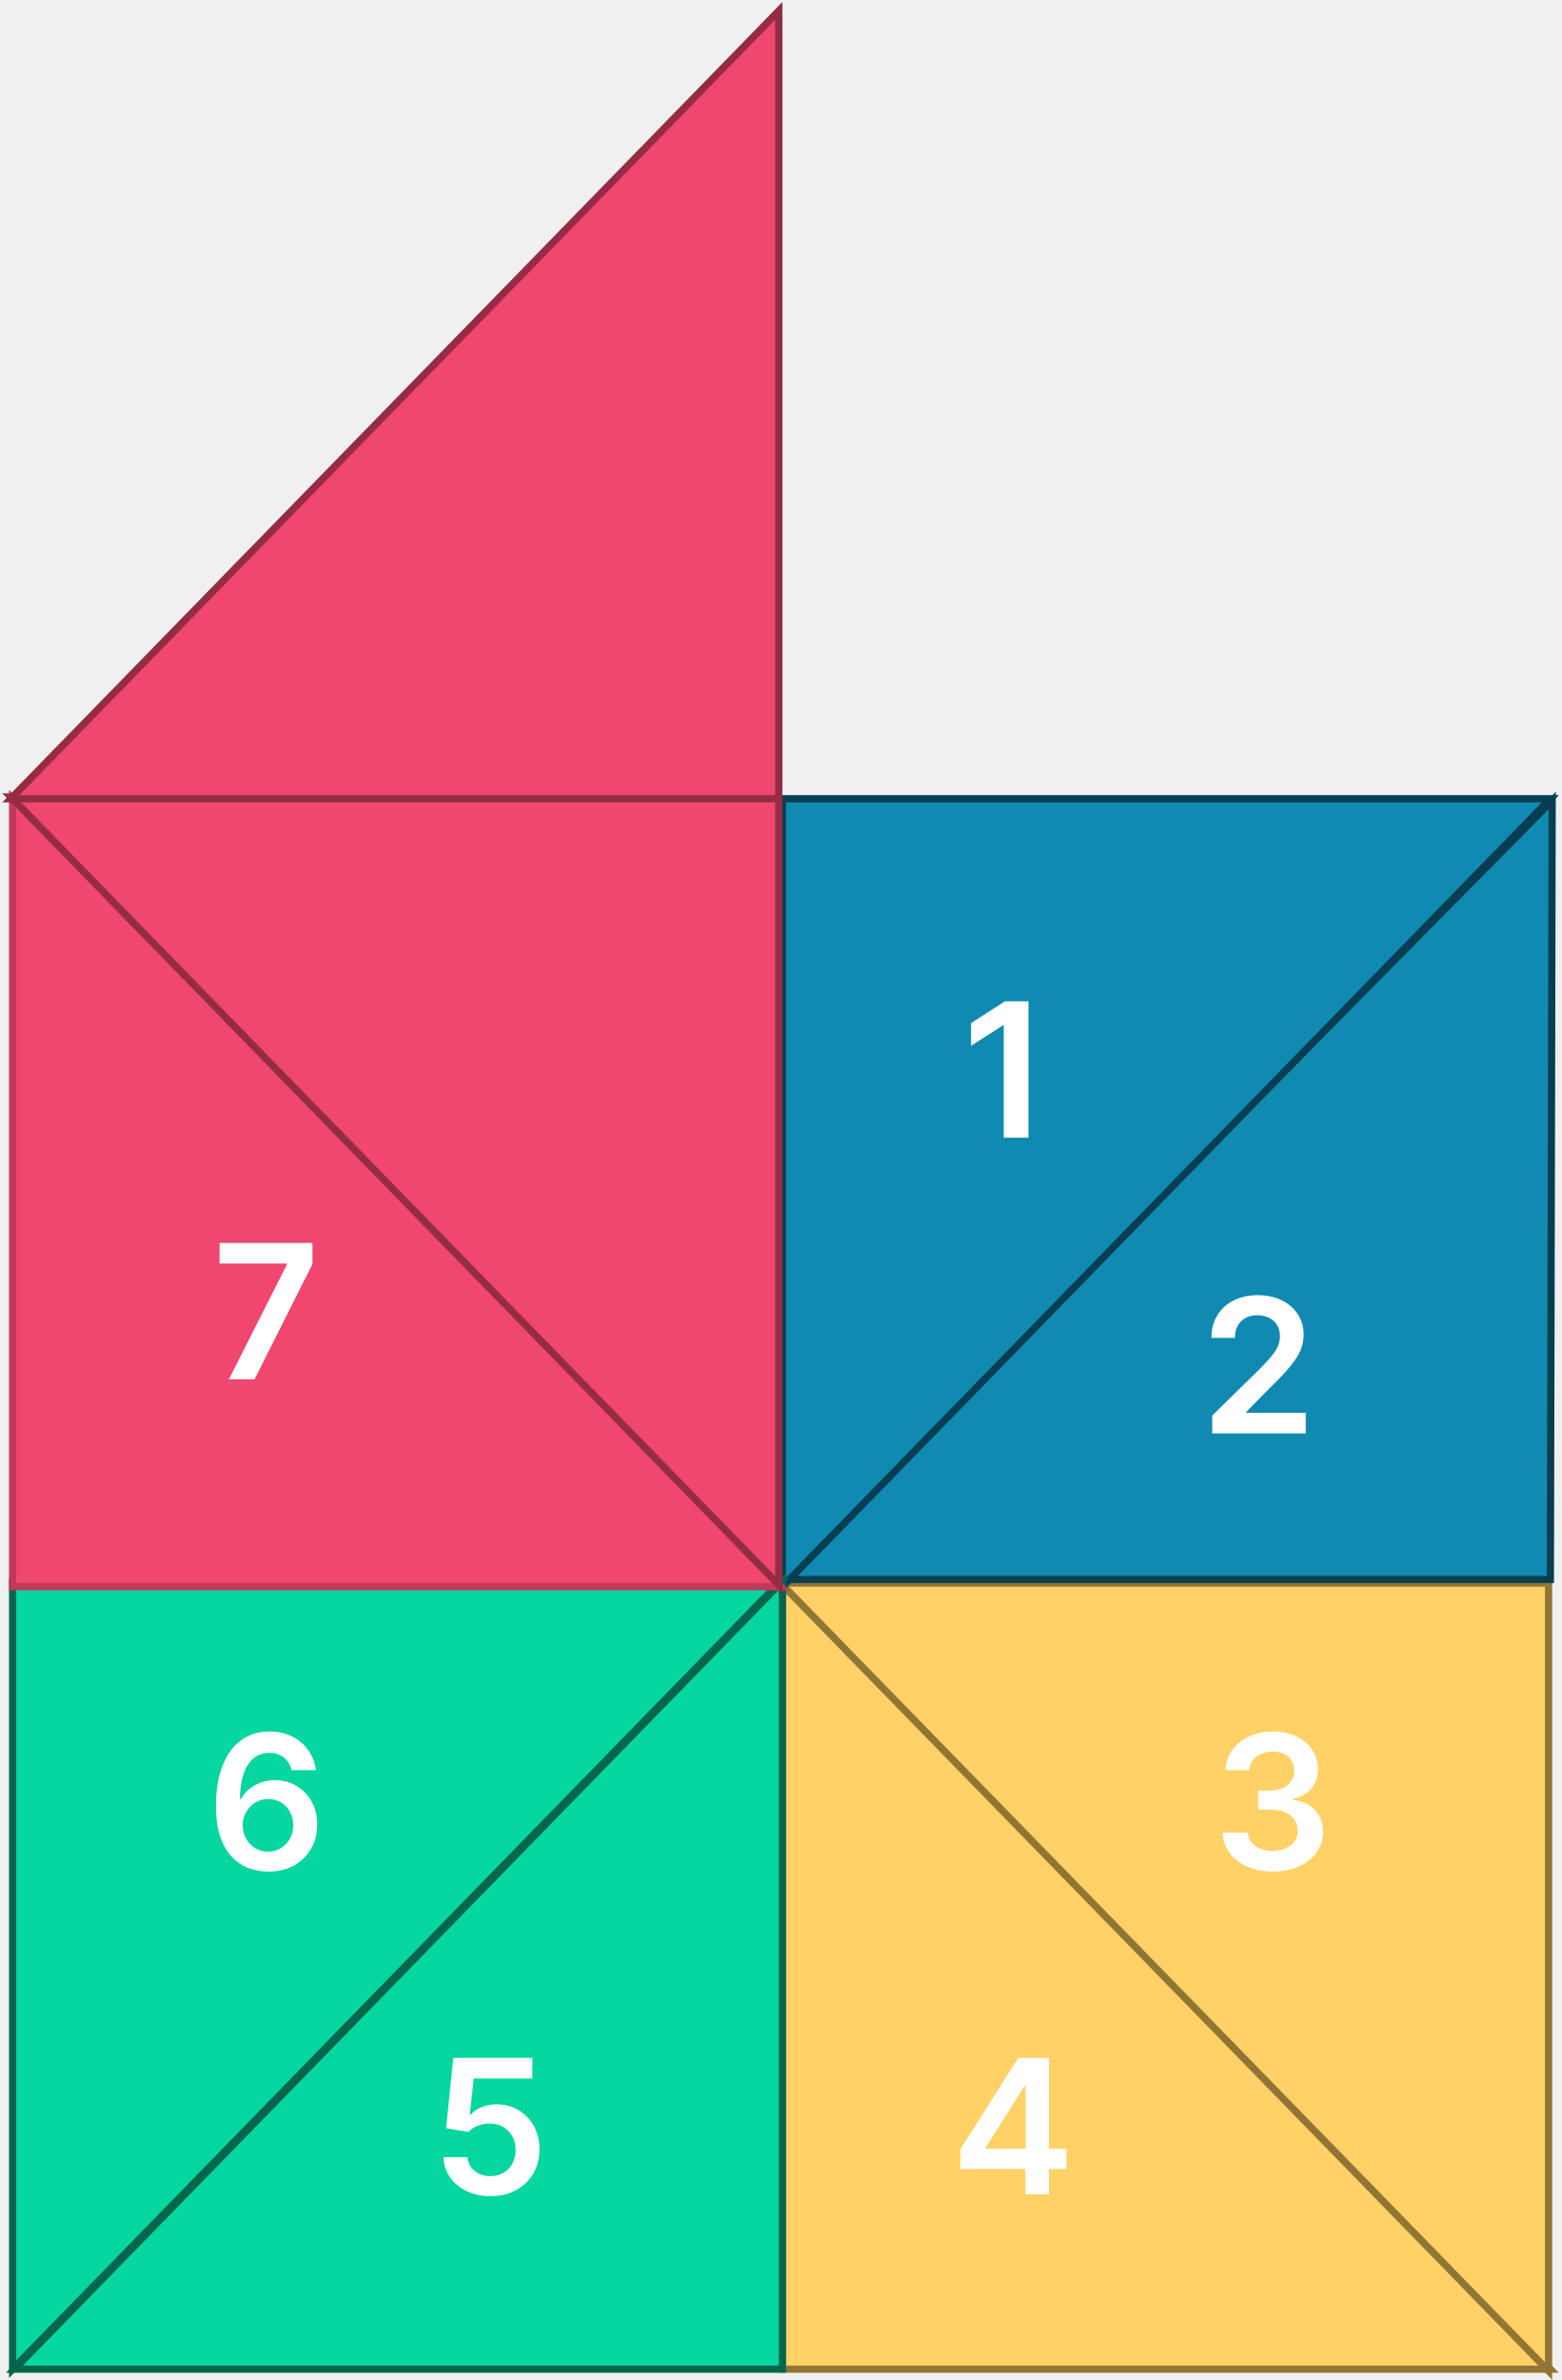
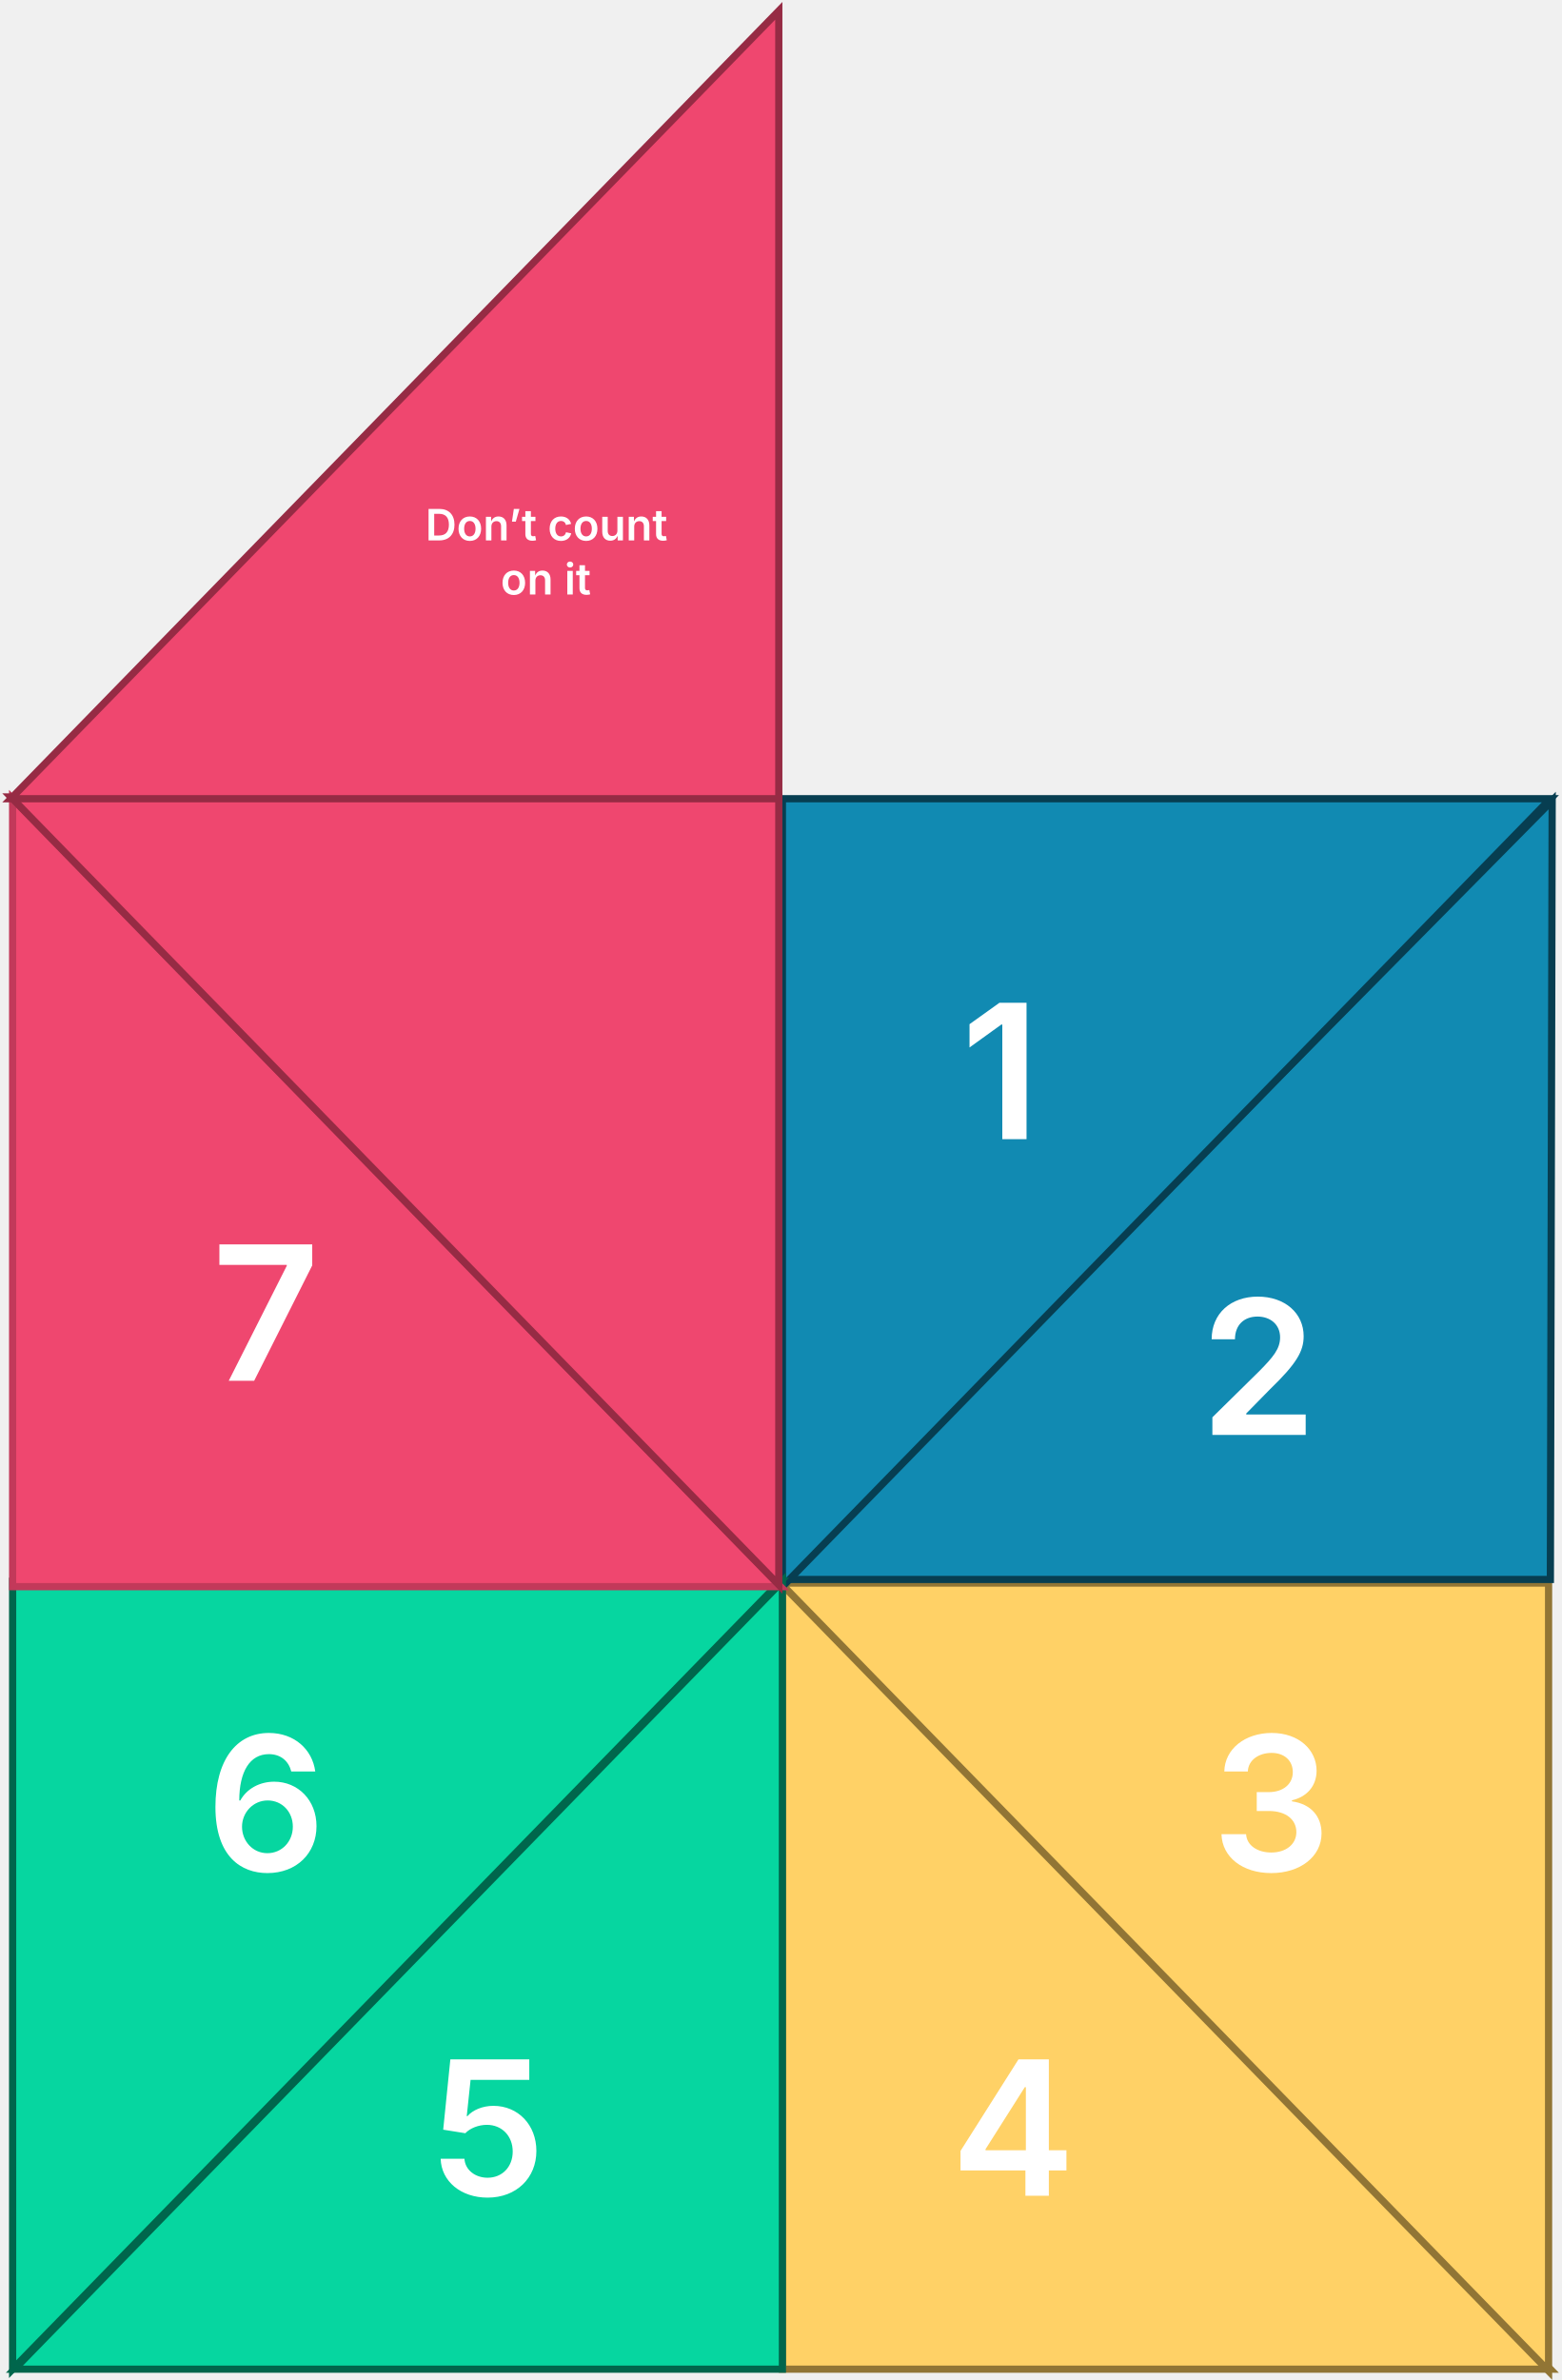
<svg xmlns="http://www.w3.org/2000/svg" width="433" height="660" viewBox="0 0 433 660" fill="none">
-   <g id="Bottom-Right-4">
-     <path id="Bottom-Left-2-Flap" d="M217 438.5L430 657H217V438.5Z" fill="#FFD166" stroke="#917535" stroke-width="2" />
-     <path id="4" d="M266.361 601.483V596.035L282.408 570.681H286.951V578.437H284.181L273.378 595.555V595.85H295.777V601.483H266.361ZM284.402 608.5V599.821L284.476 597.383V570.681H290.939V608.5H284.402Z" fill="white" />
-   </g>
-   <g id="Bottom-Right-3">
-     <path id="Bottom-Left-1-Flap" d="M429.5 657.5L216.5 439H429.5V657.5Z" fill="#FFD166" stroke="#917535" stroke-width="2" />
-     <path id="3" d="M352.998 519.017C350.339 519.017 347.975 518.561 345.907 517.65C343.851 516.739 342.226 515.471 341.032 513.846C339.838 512.221 339.204 510.344 339.13 508.214H346.073C346.135 509.236 346.473 510.128 347.089 510.892C347.704 511.643 348.523 512.227 349.545 512.646C350.566 513.065 351.711 513.274 352.979 513.274C354.333 513.274 355.534 513.04 356.58 512.572C357.626 512.092 358.445 511.427 359.036 510.578C359.627 509.728 359.916 508.75 359.904 507.642C359.916 506.497 359.621 505.487 359.018 504.613C358.414 503.739 357.54 503.056 356.395 502.564C355.263 502.071 353.896 501.825 352.296 501.825H348.954V496.544H352.296C353.613 496.544 354.764 496.316 355.749 495.86C356.746 495.405 357.528 494.765 358.094 493.94C358.661 493.103 358.938 492.136 358.925 491.041C358.938 489.97 358.698 489.04 358.205 488.252C357.725 487.452 357.042 486.831 356.155 486.387C355.281 485.944 354.253 485.723 353.072 485.723C351.914 485.723 350.843 485.932 349.858 486.35C348.874 486.769 348.08 487.366 347.476 488.142C346.873 488.905 346.553 489.816 346.516 490.875H339.924C339.973 488.757 340.582 486.898 341.752 485.298C342.934 483.685 344.51 482.43 346.479 481.531C348.449 480.62 350.659 480.164 353.108 480.164C355.632 480.164 357.823 480.638 359.682 481.586C361.554 482.522 363 483.784 364.022 485.372C365.044 486.96 365.555 488.714 365.555 490.635C365.567 492.764 364.939 494.549 363.671 495.99C362.415 497.43 360.766 498.372 358.722 498.815V499.11C361.381 499.48 363.419 500.465 364.834 502.065C366.262 503.653 366.97 505.629 366.958 507.993C366.958 510.11 366.355 512.006 365.148 513.68C363.954 515.342 362.305 516.647 360.199 517.595C358.107 518.543 355.706 519.017 352.998 519.017Z" fill="white" />
-   </g>
-   <g id="Top-Right-2">
-     <path id="Top-Left-1-Flap" d="M430.5 222L217 438H430L430.5 222Z" fill="#118AB2" stroke="#073E51" stroke-width="2" />
-     <path id="2" d="M336.212 397.5V392.551L349.342 379.68C350.597 378.412 351.644 377.286 352.481 376.301C353.318 375.316 353.946 374.362 354.364 373.439C354.783 372.515 354.992 371.53 354.992 370.484C354.992 369.29 354.721 368.268 354.18 367.419C353.638 366.557 352.893 365.892 351.945 365.424C350.997 364.957 349.92 364.723 348.714 364.723C347.47 364.723 346.381 364.981 345.445 365.498C344.51 366.003 343.783 366.723 343.266 367.659C342.762 368.594 342.509 369.708 342.509 371.001H335.991C335.991 368.6 336.539 366.514 337.634 364.741C338.73 362.968 340.238 361.596 342.158 360.623C344.091 359.651 346.307 359.164 348.806 359.164C351.342 359.164 353.57 359.638 355.491 360.586C357.411 361.534 358.901 362.833 359.96 364.483C361.031 366.132 361.566 368.016 361.566 370.133C361.566 371.549 361.295 372.94 360.754 374.306C360.212 375.673 359.258 377.187 357.891 378.849C356.537 380.511 354.635 382.524 352.185 384.887L345.667 391.517V391.775H362.138V397.5H336.212Z" fill="white" />
-   </g>
-   <g id="Top-Right-1">
-     <path id="Top-Left-1-Flap_2" d="M217 440L430 221.5H217V440Z" fill="#118AB2" stroke="#073E51" stroke-width="2" />
-     <path id="1" d="M285.251 277.681V315.5H278.4V284.348H278.178L269.333 289.998V283.72L278.732 277.681H285.251Z" fill="white" />
-   </g>
-   <g id="Bottom-Left-5">
-     <path id="Bottom-Left-2-Flap_2" d="M217 438.5L4 657H217V438.5Z" fill="#06D6A0" stroke="#00664C" stroke-width="2" />
-     <path id="5" d="M136.055 609.017C133.593 609.017 131.39 608.555 129.445 607.632C127.5 606.696 125.955 605.416 124.81 603.791C123.677 602.166 123.074 600.307 123 598.214H129.648C129.771 599.765 130.442 601.033 131.661 602.018C132.879 602.991 134.344 603.477 136.055 603.477C137.397 603.477 138.591 603.169 139.638 602.554C140.684 601.938 141.509 601.082 142.112 599.987C142.715 598.891 143.011 597.642 142.999 596.238C143.011 594.81 142.709 593.542 142.094 592.434C141.478 591.326 140.635 590.458 139.564 589.831C138.493 589.19 137.262 588.87 135.871 588.87C134.738 588.858 133.624 589.067 132.528 589.498C131.433 589.929 130.565 590.495 129.925 591.197L123.739 590.181L125.714 570.681H147.652V576.406H131.384L130.294 586.433H130.516C131.217 585.608 132.208 584.925 133.489 584.383C134.769 583.829 136.172 583.552 137.699 583.552C139.989 583.552 142.032 584.094 143.83 585.177C145.627 586.248 147.043 587.725 148.077 589.609C149.111 591.493 149.628 593.647 149.628 596.072C149.628 598.571 149.049 600.799 147.892 602.757C146.747 604.702 145.153 606.234 143.109 607.355C141.078 608.463 138.727 609.017 136.055 609.017Z" fill="white" />
-   </g>
-   <g id="Bottom-Left-6">
-     <path id="Bottom-Left-1-Flap_2" d="M3.5 657L216.5 438.5H3.5V657Z" fill="#06D6A0" stroke="#00664C" stroke-width="2" />
-     <path id="6" d="M74.351 519.017C72.541 519.004 70.775 518.69 69.051 518.075C67.328 517.447 65.776 516.431 64.398 515.028C63.019 513.612 61.923 511.735 61.111 509.396C60.298 507.045 59.898 504.133 59.91 500.662C59.91 497.424 60.255 494.537 60.945 492.001C61.634 489.465 62.625 487.323 63.918 485.575C65.21 483.815 66.767 482.473 68.59 481.549C70.424 480.626 72.474 480.164 74.739 480.164C77.115 480.164 79.22 480.632 81.054 481.568C82.901 482.503 84.39 483.784 85.523 485.409C86.655 487.021 87.357 488.843 87.628 490.875H80.888C80.543 489.422 79.835 488.265 78.764 487.403C77.706 486.529 76.364 486.092 74.739 486.092C72.117 486.092 70.097 487.231 68.682 489.508C67.278 491.786 66.57 494.913 66.558 498.889H66.817C67.42 497.806 68.202 496.876 69.162 496.1C70.122 495.325 71.206 494.728 72.412 494.309C73.631 493.878 74.917 493.663 76.271 493.663C78.487 493.663 80.475 494.192 82.236 495.251C84.008 496.31 85.412 497.769 86.446 499.627C87.48 501.474 87.991 503.591 87.979 505.98C87.991 508.466 87.425 510.701 86.28 512.683C85.135 514.653 83.541 516.204 81.497 517.336C79.454 518.469 77.072 519.029 74.351 519.017ZM74.314 513.477C75.656 513.477 76.856 513.151 77.915 512.498C78.974 511.846 79.811 510.966 80.426 509.858C81.042 508.75 81.343 507.506 81.331 506.127C81.343 504.773 81.048 503.548 80.445 502.453C79.854 501.357 79.035 500.489 77.989 499.849C76.942 499.209 75.748 498.889 74.406 498.889C73.409 498.889 72.48 499.08 71.618 499.461C70.756 499.843 70.005 500.372 69.365 501.049C68.725 501.714 68.22 502.49 67.851 503.376C67.494 504.25 67.309 505.186 67.297 506.183C67.309 507.5 67.617 508.713 68.22 509.821C68.823 510.929 69.654 511.815 70.713 512.48C71.772 513.145 72.972 513.477 74.314 513.477Z" fill="white" />
-   </g>
-   <g id="Top-Left-7">
-     <path id="Top-Left-1-Flap_3" d="M3.5 221.5L216.5 440H3.5V221.5Z" fill="#EF476F" stroke="#C2395A" stroke-width="2" />
-     <path id="7" d="M63.486 382.5L79.57 350.664V350.406H60.901V344.681H86.661V350.535L70.595 382.5H63.486Z" fill="white" />
-   </g>
-   <g id="Top-Left-8">
-     <path id="Top-Left-1-Flap_4" d="M216 439.5L3 221H216V439.5Z" fill="#EF476F" stroke="#962B44" stroke-width="2" />
-   </g>
-   <g id="Top-Left-8-Opened">
-     <path id="Top-Left-1-Flap-Opened" d="M216 3L3 221.5H216V3Z" fill="#EF476F" stroke="#962B44" stroke-width="2" />
+   <g id="8-Opened">
+     <g id="Bottom-Right-4">
+       <path id="Bottom-Left-2-Flap" d="M217 438.5L430 657H217V438.5Z" fill="#FFD166" stroke="#917535" stroke-width="2" />
+       <text id="4" fill="white" xml:space="preserve" style="white-space: pre" font-family="Inter" font-size="52" font-weight="600" letter-spacing="0em">
+         <tspan x="263.684" y="608.909">4</tspan>
+       </text>
+     </g>
+     <g id="Bottom-Right-3">
+       <path id="Bottom-Left-1-Flap" d="M429.5 657.5L216.5 439H429.5V657.5Z" fill="#FFD166" stroke="#917535" stroke-width="2" />
+       <text id="3" fill="white" xml:space="preserve" style="white-space: pre" font-family="Inter" font-size="52" font-weight="600" letter-spacing="0em">
+         <tspan x="336.064" y="518.909">3</tspan>
+       </text>
+     </g>
+     <g id="Top-Right-2">
+       <path id="Top-Left-1-Flap" d="M430.5 222L217 438H430L430.5 222Z" fill="#118AB2" stroke="#073E51" stroke-width="2" />
+       <text id="2" fill="white" xml:space="preserve" style="white-space: pre" font-family="Inter" font-size="52" font-weight="600" letter-spacing="0em">
+         <tspan x="332.852" y="397.909">2</tspan>
+       </text>
+     </g>
+     <g id="Top-Right-1">
+       <path id="Top-Left-1-Flap_2" d="M217 440L430 221.5H217V440Z" fill="#118AB2" stroke="#073E51" stroke-width="2" />
+       <text id="1" fill="white" xml:space="preserve" style="white-space: pre" font-family="Inter" font-size="52" font-weight="600" letter-spacing="0em">
+         <tspan x="266.508" y="315.909">1</tspan>
+       </text>
+     </g>
+     <g id="Bottom-Left-5">
+       <path id="Bottom-Left-2-Flap_2" d="M217 438.5L4 657H217V438.5Z" fill="#06D6A0" stroke="#00664C" stroke-width="2" />
+       <text id="5" fill="white" xml:space="preserve" style="white-space: pre" font-family="Inter" font-size="52" font-weight="600" letter-spacing="0em">
+         <tspan x="119.547" y="608.909">5</tspan>
+       </text>
+     </g>
+     <g id="Bottom-Left-6">
+       <path id="Bottom-Left-1-Flap_2" d="M3.5 657L216.5 438.5H3.5V657Z" fill="#06D6A0" stroke="#00664C" stroke-width="2" />
+       <text id="6" fill="white" xml:space="preserve" style="white-space: pre" font-family="Inter" font-size="52" font-weight="600" letter-spacing="0em">
+         <tspan x="57.141" y="518.909">6</tspan>
+       </text>
+     </g>
+     <g id="Top-Left-7">
+       <path id="Top-Left-1-Flap_3" d="M3.5 221.5L216.5 440H3.5V221.5Z" fill="#EF476F" stroke="#C2395A" stroke-width="2" />
+       <text id="7" fill="white" xml:space="preserve" style="white-space: pre" font-family="Inter" font-size="52" font-weight="600" letter-spacing="0em">
+         <tspan x="58.74" y="382.909">7</tspan>
+       </text>
+     </g>
+     <g id="Top-Left-8">
+       <path id="Top-Left-1-Flap_4" d="M216 439.5L3 221H216V439.5Z" fill="#EF476F" stroke="#962B44" stroke-width="2" />
+     </g>
+     <g id="Top-Left-8-Opened">
+       <path id="Top-Left-1-Flap-Opened" d="M216 3L3 221.5H216V3Z" fill="#EF476F" stroke="#962B44" stroke-width="2" />
+       <text id="fortuneText" fill="white" xml:space="preserve" style="white-space: pre" font-family="Inter" font-size="12" font-weight="600" letter-spacing="0em">
+         <tspan x="117.99" y="149.864">Don’t count </tspan>
+         <tspan x="138.861" y="164.864">on it</tspan>
+       </text>
+     </g>
  </g>
</svg>
